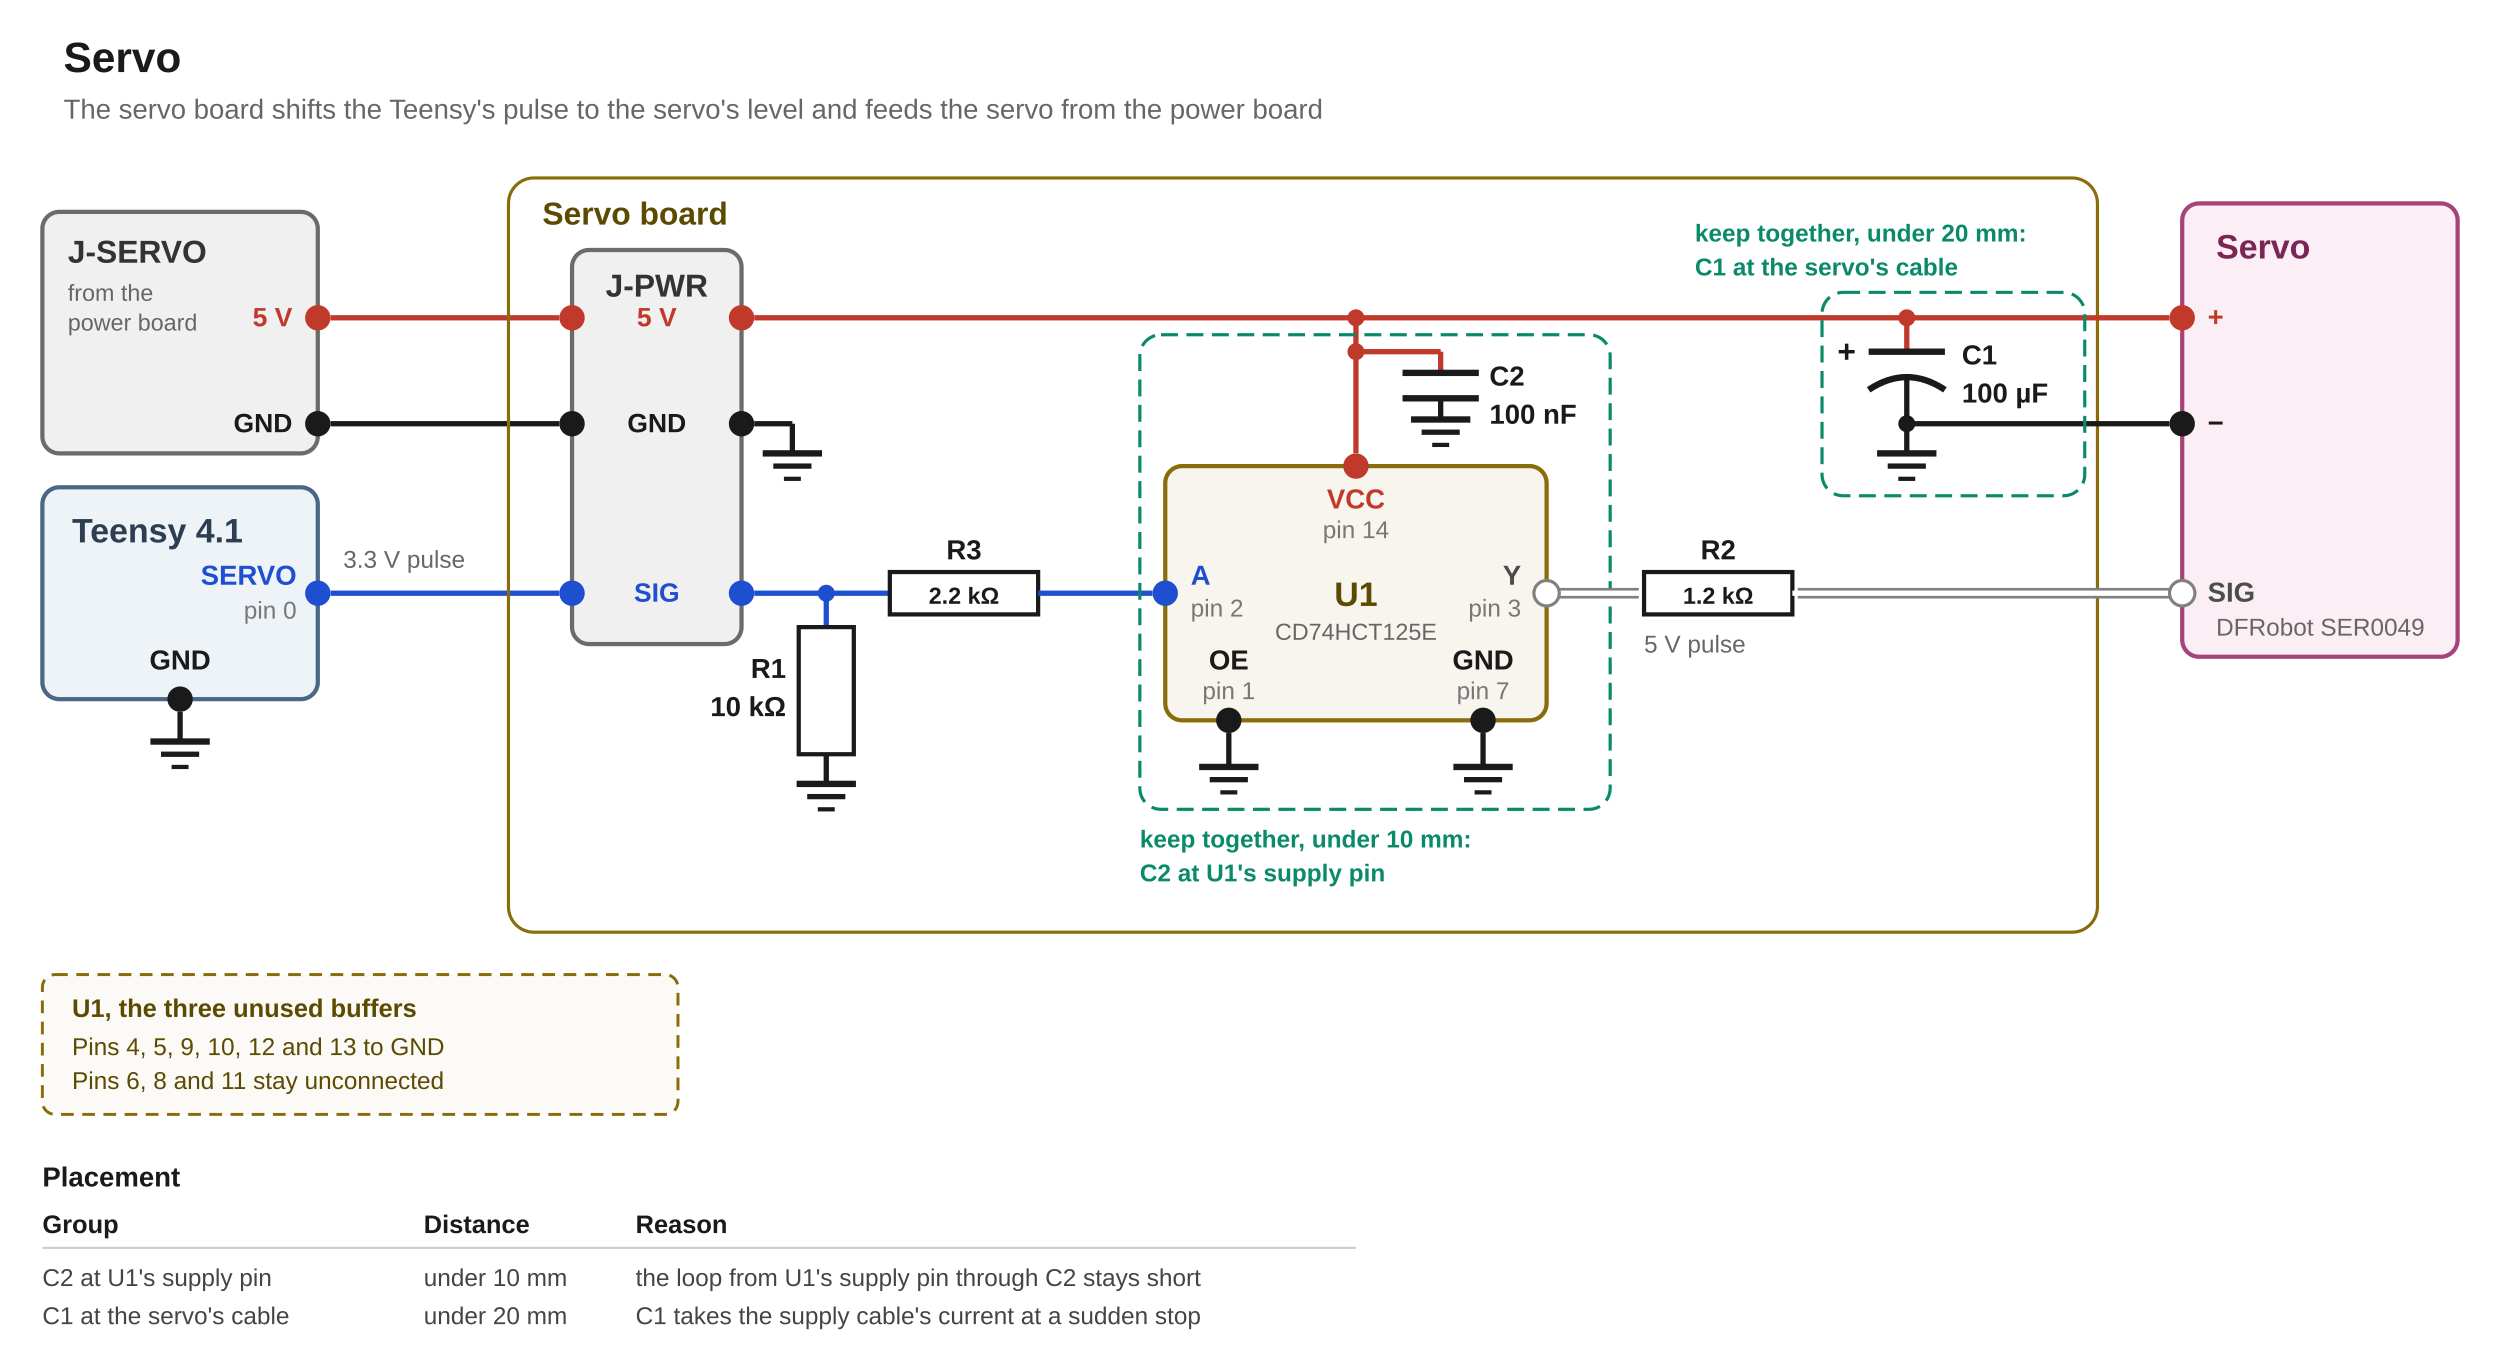
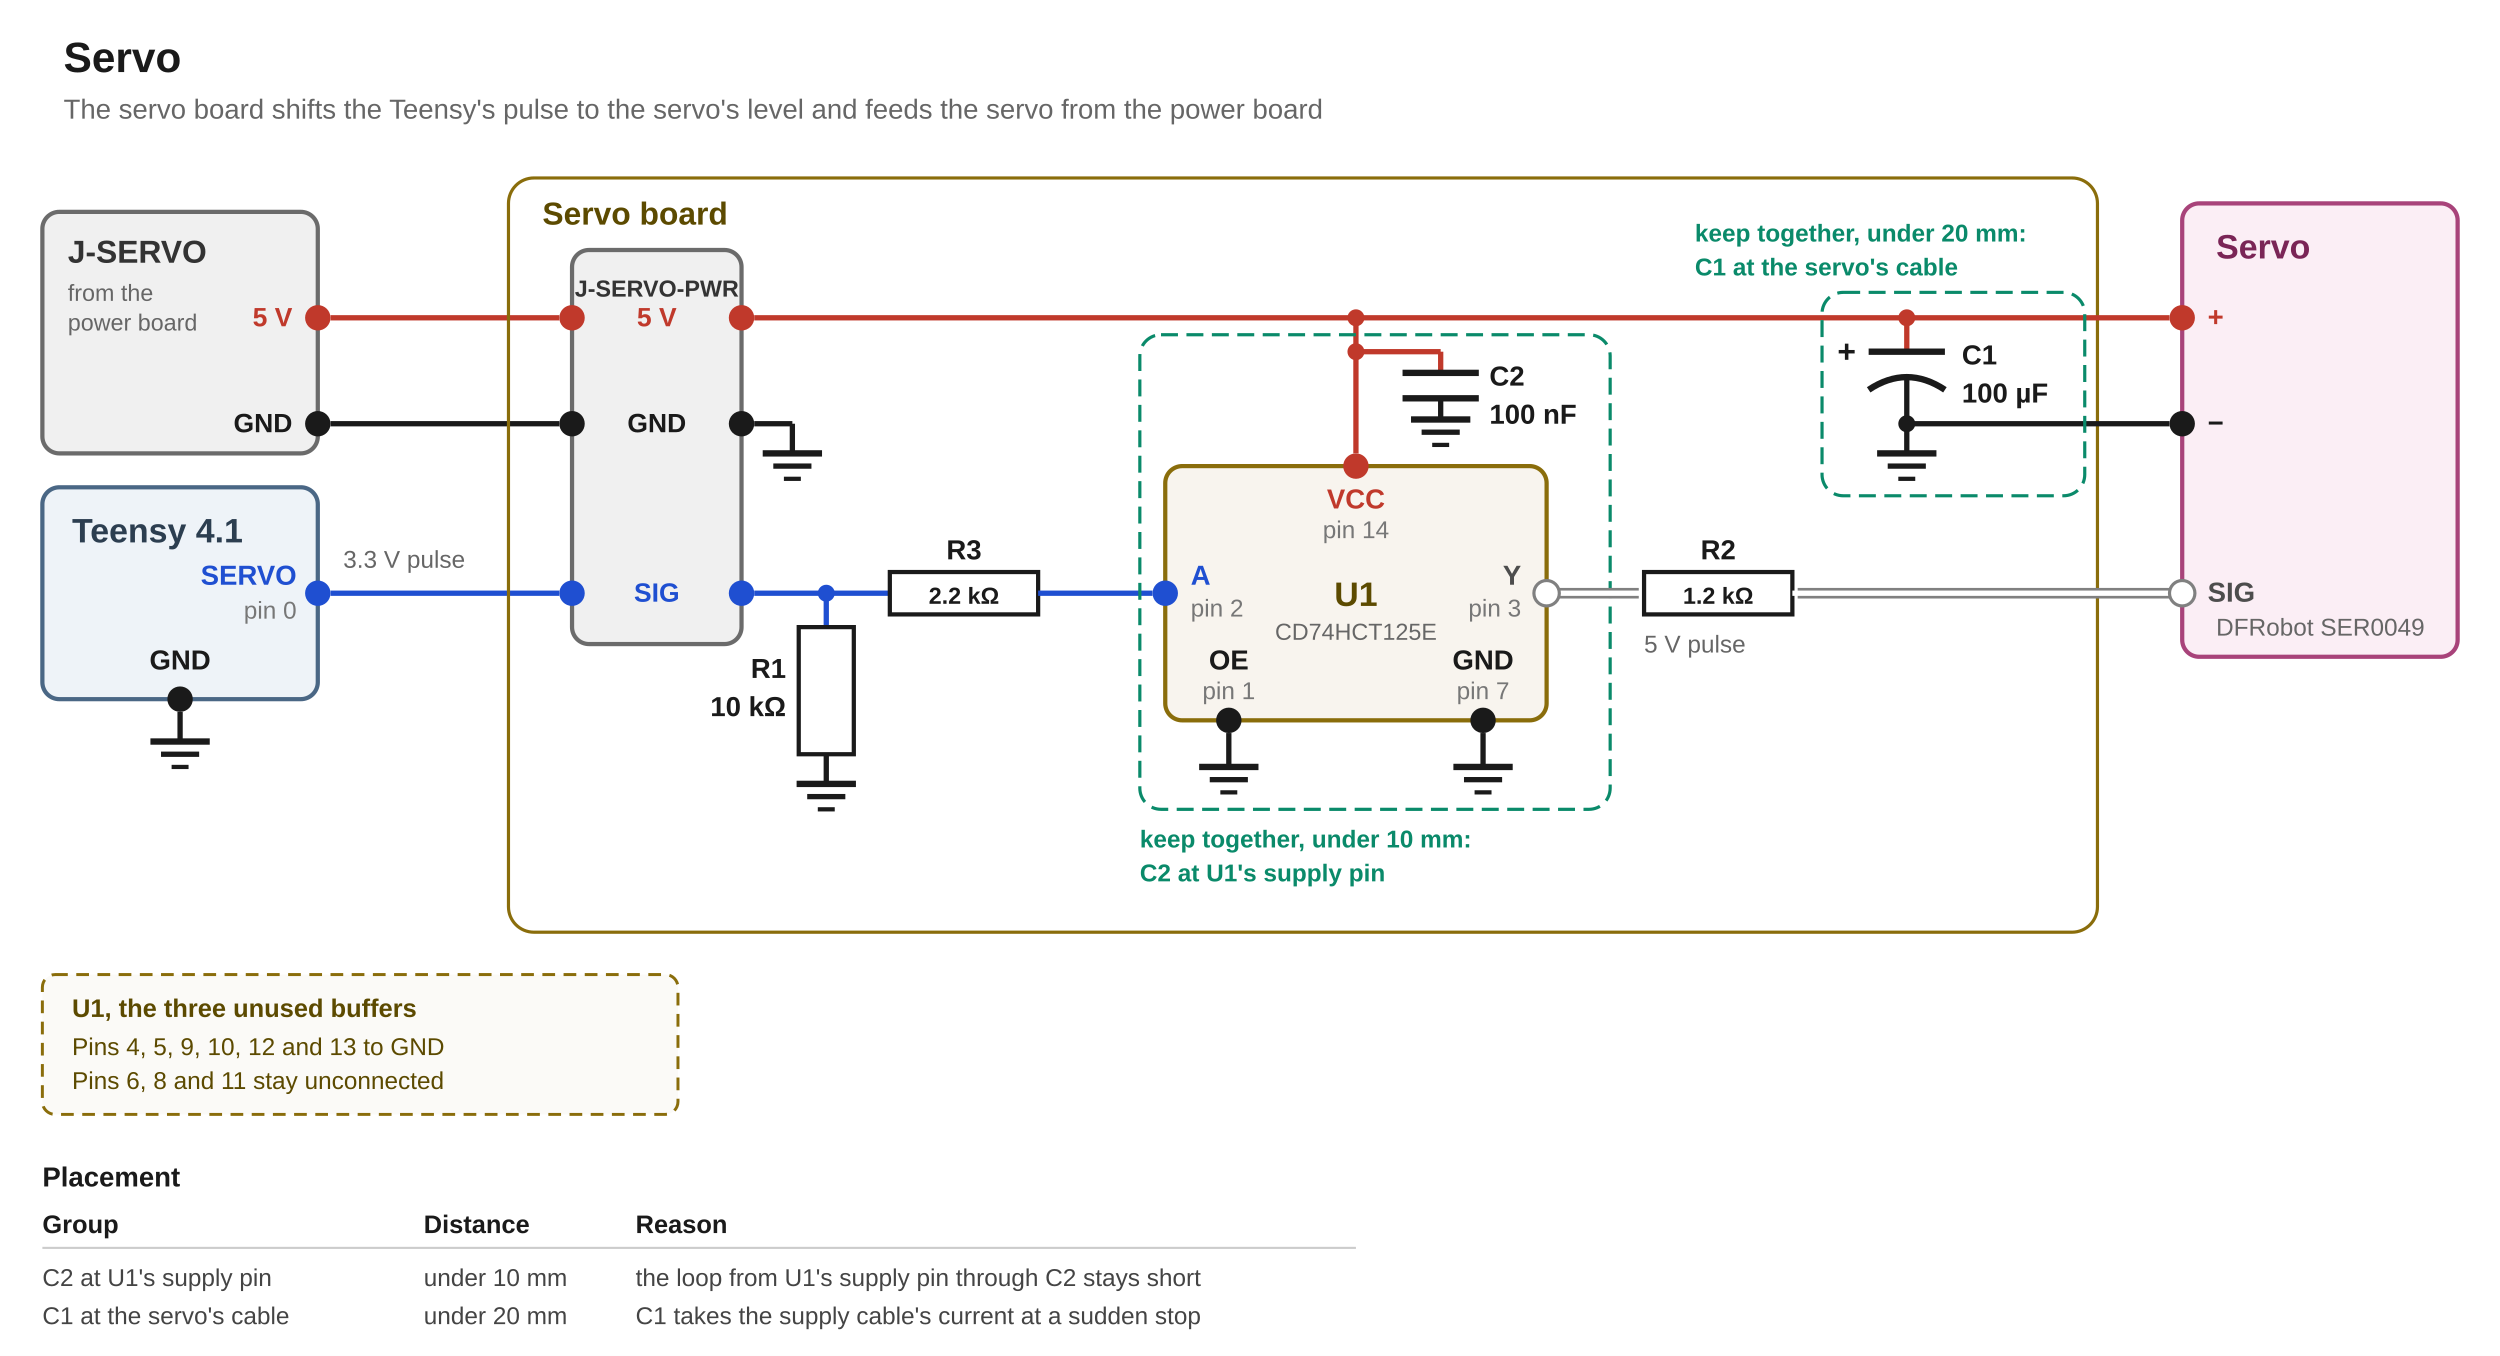
<svg xmlns="http://www.w3.org/2000/svg" viewBox="0 0 1180 640" font-family="Segoe UI, Arial, sans-serif">
  <rect x="0" y="0" width="1180" height="640" fill="#ffffff" />
  <text x="30" y="34" font-size="20" font-weight="700" fill="#1a1a1a">Servo</text>
  <text x="30" y="56" font-size="13" fill="#666">The servo board shifts the Teensy's pulse to the servo's level and feeds the servo from the power board</text>
  <rect x="20" y="100" width="130" height="114" rx="8" fill="#f0f0f0" stroke="#6b6b6b" stroke-width="2" />
  <text x="32" y="124" font-size="15" font-weight="700" fill="#333333">J-SERVO</text>
  <text x="32" y="142" font-size="11" fill="#666">from the</text>
  <text x="32" y="156" font-size="11" fill="#666">power board</text>
  <circle cx="150" cy="150" r="6" fill="#c0392b" />
  <text x="138" y="154" text-anchor="end" font-size="12.5" font-weight="700" fill="#c0392b" data-fig="v_5v">5 V</text>
  <circle cx="150" cy="200" r="6" fill="#1a1a1a" />
  <text x="138" y="204" text-anchor="end" font-size="12.5" font-weight="700" fill="#1a1a1a">GND</text>
  <rect x="20" y="230" width="130" height="100" rx="8" fill="#eef3f8" stroke="#4a6785" stroke-width="2" />
  <text x="34" y="256" font-size="16" font-weight="700" fill="#2c3e50">Teensy 4.1</text>
  <circle cx="150" cy="280" r="6" fill="#1f4fd1" />
  <text x="140" y="276" text-anchor="end" font-size="13" font-weight="700" fill="#1f4fd1">SERVO</text>
  <text x="140" y="292" text-anchor="end" font-size="11.5" fill="#777" data-pin="Servo signal">pin 0</text>
  <circle cx="85" cy="330" r="6" fill="#1a1a1a" />
  <text x="85" y="316" text-anchor="middle" font-size="13" font-weight="700" fill="#1a1a1a">GND</text>
  <line x1="85" y1="336" x2="85" y2="350" stroke="#1a1a1a" stroke-width="2.5" />
  <line x1="71" y1="350" x2="99" y2="350" stroke="#1a1a1a" stroke-width="3" />
  <line x1="76" y1="356" x2="94" y2="356" stroke="#1a1a1a" stroke-width="2.5" />
  <line x1="81" y1="362" x2="89" y2="362" stroke="#1a1a1a" stroke-width="2" />
  <line x1="156" y1="150" x2="264" y2="150" stroke="#c0392b" stroke-width="2.5" />
  <line x1="156" y1="200" x2="264" y2="200" stroke="#1a1a1a" stroke-width="2.5" />
  <line x1="156" y1="280" x2="264" y2="280" stroke="#1f4fd1" stroke-width="2.5" />
  <text x="162" y="268" font-size="11.5" fill="#666" data-fig="v_3v3">3.3 V pulse</text>
  <rect x="240" y="84" width="750" height="356" rx="12" fill="none" stroke="#8a6d0b" stroke-width="1.5" />
  <text x="256" y="106" font-size="15" font-weight="700" fill="#5c4a00">Servo board</text>
  <rect x="270" y="118" width="80" height="186" rx="8" fill="#f0f0f0" stroke="#6b6b6b" stroke-width="2" />
-   <text x="310" y="140" text-anchor="middle" font-size="15" font-weight="700" fill="#333333">J-PWR</text>
+   <text x="310" y="140" text-anchor="middle" font-size="11" font-weight="700" fill="#333333">J-SERVO-PWR</text>
  <circle cx="270" cy="150" r="6" fill="#c0392b" />
  <circle cx="350" cy="150" r="6" fill="#c0392b" />
  <text x="310" y="154" text-anchor="middle" font-size="12.5" font-weight="700" fill="#c0392b" data-fig="v_5v">5 V</text>
  <circle cx="270" cy="200" r="6" fill="#1a1a1a" />
  <circle cx="350" cy="200" r="6" fill="#1a1a1a" />
  <text x="310" y="204" text-anchor="middle" font-size="12.5" font-weight="700" fill="#1a1a1a">GND</text>
  <circle cx="270" cy="280" r="6" fill="#1f4fd1" />
  <circle cx="350" cy="280" r="6" fill="#1f4fd1" />
  <text x="310" y="284" text-anchor="middle" font-size="12.5" font-weight="700" fill="#1f4fd1">SIG</text>
  <line x1="356" y1="200" x2="374" y2="200" stroke="#1a1a1a" stroke-width="2.5" />
  <line x1="374" y1="200" x2="374" y2="214" stroke="#1a1a1a" stroke-width="2.5" />
  <line x1="360" y1="214" x2="388" y2="214" stroke="#1a1a1a" stroke-width="3" />
  <line x1="365" y1="220" x2="383" y2="220" stroke="#1a1a1a" stroke-width="2.5" />
  <line x1="370" y1="226" x2="378" y2="226" stroke="#1a1a1a" stroke-width="2" />
  <line x1="356" y1="280" x2="420" y2="280" stroke="#1f4fd1" stroke-width="2.5" />
  <circle cx="390" cy="280" r="4" fill="#1f4fd1" />
  <line x1="390" y1="280" x2="390" y2="296" stroke="#1f4fd1" stroke-width="2.5" />
  <rect x="377" y="296" width="26" height="60" fill="#fff" stroke="#1a1a1a" stroke-width="2" />
  <text x="371" y="320" text-anchor="end" font-size="13" font-weight="700" fill="#1a1a1a">R1</text>
  <text x="371" y="338" text-anchor="end" font-size="13" font-weight="700" fill="#1a1a1a" data-fig="r_pd">10 kΩ</text>
  <line x1="390" y1="356" x2="390" y2="370" stroke="#1a1a1a" stroke-width="2.5" />
  <line x1="376" y1="370" x2="404" y2="370" stroke="#1a1a1a" stroke-width="3" />
  <line x1="381" y1="376" x2="399" y2="376" stroke="#1a1a1a" stroke-width="2.5" />
  <line x1="386" y1="382" x2="394" y2="382" stroke="#1a1a1a" stroke-width="2" />
  <rect x="420" y="270" width="70" height="20" fill="#fff" stroke="#1a1a1a" stroke-width="2" />
  <text x="455" y="264" text-anchor="middle" font-size="13" font-weight="700" fill="#1a1a1a">R3</text>
  <text x="455" y="285" text-anchor="middle" font-size="11" font-weight="700" fill="#1a1a1a" data-fig="r_in">2.2 kΩ</text>
  <line x1="490" y1="280" x2="544" y2="280" stroke="#1f4fd1" stroke-width="2.5" />
  <rect x="550" y="220" width="180" height="120" rx="8" fill="#f8f4ee" stroke="#8a6d0b" stroke-width="2" />
  <text x="640" y="286" text-anchor="middle" font-size="16" font-weight="700" fill="#5c4a00">U1</text>
  <text x="640" y="302" text-anchor="middle" font-size="11" fill="#666">CD74HCT125E</text>
  <circle cx="640" cy="220" r="6" fill="#c0392b" />
  <text x="640" y="240" text-anchor="middle" font-size="13" font-weight="700" fill="#c0392b">VCC</text>
  <text x="640" y="254" text-anchor="middle" font-size="11.5" fill="#777">pin 14</text>
  <circle cx="550" cy="280" r="6" fill="#1f4fd1" />
  <text x="562" y="276" font-size="13" font-weight="700" fill="#1f4fd1">A</text>
  <text x="562" y="291" font-size="11.5" fill="#777">pin 2</text>
  <text x="718" y="276" text-anchor="end" font-size="13" font-weight="700" fill="#4d4d4d">Y</text>
  <text x="718" y="291" text-anchor="end" font-size="11.5" fill="#777">pin 3</text>
  <circle cx="580" cy="340" r="6" fill="#1a1a1a" />
  <text x="580" y="316" text-anchor="middle" font-size="13" font-weight="700" fill="#1a1a1a">OE</text>
  <text x="580" y="330" text-anchor="middle" font-size="11.5" fill="#777">pin 1</text>
  <circle cx="700" cy="340" r="6" fill="#1a1a1a" />
  <text x="700" y="316" text-anchor="middle" font-size="13" font-weight="700" fill="#1a1a1a">GND</text>
  <text x="700" y="330" text-anchor="middle" font-size="11.5" fill="#777">pin 7</text>
  <line x1="580" y1="346" x2="580" y2="362" stroke="#1a1a1a" stroke-width="2.5" />
  <line x1="566" y1="362" x2="594" y2="362" stroke="#1a1a1a" stroke-width="3" />
  <line x1="571" y1="368" x2="589" y2="368" stroke="#1a1a1a" stroke-width="2.5" />
  <line x1="576" y1="374" x2="584" y2="374" stroke="#1a1a1a" stroke-width="2" />
  <line x1="700" y1="346" x2="700" y2="362" stroke="#1a1a1a" stroke-width="2.5" />
  <line x1="686" y1="362" x2="714" y2="362" stroke="#1a1a1a" stroke-width="3" />
  <line x1="691" y1="368" x2="709" y2="368" stroke="#1a1a1a" stroke-width="2.5" />
  <line x1="696" y1="374" x2="704" y2="374" stroke="#1a1a1a" stroke-width="2" />
  <line x1="356" y1="150" x2="1024" y2="150" stroke="#c0392b" stroke-width="2.5" />
  <circle cx="640" cy="150" r="4" fill="#c0392b" />
  <line x1="640" y1="150" x2="640" y2="214" stroke="#c0392b" stroke-width="2.5" />
  <circle cx="640" cy="166" r="4" fill="#c0392b" />
  <line x1="640" y1="166" x2="680" y2="166" stroke="#c0392b" stroke-width="2.5" />
  <line x1="680" y1="166" x2="680" y2="176" stroke="#c0392b" stroke-width="2.5" />
  <line x1="662" y1="176" x2="698" y2="176" stroke="#1a1a1a" stroke-width="3" />
  <line x1="662" y1="188" x2="698" y2="188" stroke="#1a1a1a" stroke-width="3" />
  <line x1="680" y1="188" x2="680" y2="198" stroke="#1a1a1a" stroke-width="2.5" />
  <line x1="666" y1="198" x2="694" y2="198" stroke="#1a1a1a" stroke-width="3" />
  <line x1="671" y1="204" x2="689" y2="204" stroke="#1a1a1a" stroke-width="2.5" />
  <line x1="676" y1="210" x2="684" y2="210" stroke="#1a1a1a" stroke-width="2" />
  <text x="703" y="182" font-size="13" font-weight="700" fill="#1a1a1a">C2</text>
  <text x="703" y="200" font-size="13" font-weight="700" fill="#1a1a1a" data-fig="c_bypass">100 nF</text>
  <rect x="538" y="158" width="222" height="224" rx="10" fill="none" stroke="#0a8a6a" stroke-width="1.5" stroke-dasharray="8 4" />
  <text x="538" y="400" font-size="11.5" font-weight="700" fill="#0a8a6a" data-fig="place_bypass">keep together, under 10 mm:</text>
  <text x="538" y="416" font-size="11.5" font-weight="700" fill="#0a8a6a">C2 at U1's supply pin</text>
  <line x1="736" y1="280" x2="773.5" y2="280" stroke="#808080" stroke-width="5" />
  <line x1="736" y1="280" x2="776" y2="280" stroke="#ffffff" stroke-width="2.5" />
  <rect x="776" y="270" width="70" height="20" fill="#fff" stroke="#1a1a1a" stroke-width="2" />
  <text x="811" y="264" text-anchor="middle" font-size="13" font-weight="700" fill="#1a1a1a">R2</text>
  <text x="811" y="285" text-anchor="middle" font-size="11" font-weight="700" fill="#1a1a1a" data-fig="r_series">1.2 kΩ</text>
  <line x1="848.5" y1="280" x2="1024" y2="280" stroke="#808080" stroke-width="5" />
  <line x1="846" y1="280" x2="1024" y2="280" stroke="#ffffff" stroke-width="2.5" />
  <text x="776" y="308" font-size="11.5" fill="#666" data-fig="v_5v">5 V pulse</text>
  <circle cx="900" cy="150" r="4" fill="#c0392b" />
  <line x1="900" y1="150" x2="900" y2="166" stroke="#c0392b" stroke-width="2.5" />
  <line x1="882" y1="166" x2="918" y2="166" stroke="#1a1a1a" stroke-width="3" />
  <path d="M 882 184 Q 900 172 918 184" fill="none" stroke="#1a1a1a" stroke-width="3" />
  <text x="876" y="171" text-anchor="end" font-size="15" font-weight="700" fill="#1a1a1a">+</text>
  <line x1="900" y1="178" x2="900" y2="214" stroke="#1a1a1a" stroke-width="2.5" />
  <circle cx="900" cy="200" r="4" fill="#1a1a1a" />
  <line x1="886" y1="214" x2="914" y2="214" stroke="#1a1a1a" stroke-width="3" />
  <line x1="891" y1="220" x2="909" y2="220" stroke="#1a1a1a" stroke-width="2.5" />
  <line x1="896" y1="226" x2="904" y2="226" stroke="#1a1a1a" stroke-width="2" />
  <line x1="900" y1="200" x2="1024" y2="200" stroke="#1a1a1a" stroke-width="2.5" />
  <text x="926" y="172" font-size="13" font-weight="700" fill="#1a1a1a">C1</text>
  <text x="926" y="190" font-size="13" font-weight="700" fill="#1a1a1a" data-fig="c_c1">100 µF</text>
  <rect x="860" y="138" width="124" height="96" rx="10" fill="none" stroke="#0a8a6a" stroke-width="1.5" stroke-dasharray="8 4" />
  <text x="800" y="114" font-size="11.5" font-weight="700" fill="#0a8a6a" data-fig="place_bulk">keep together, under 20 mm:</text>
  <text x="800" y="130" font-size="11.5" font-weight="700" fill="#0a8a6a">C1 at the servo's cable</text>
  <rect x="1030" y="96" width="130" height="214" rx="8" fill="#fbeef5" stroke="#a8437a" stroke-width="2" />
  <text x="1046" y="122" font-size="16" font-weight="700" fill="#7a2556">Servo</text>
  <text x="1046" y="300" font-size="11.5" fill="#666">DFRobot SER0049</text>
  <circle cx="1030" cy="150" r="6" fill="#c0392b" />
  <text x="1042" y="154" font-size="13" font-weight="700" fill="#c0392b">+</text>
  <circle cx="1030" cy="200" r="6" fill="#1a1a1a" />
  <text x="1042" y="204" font-size="13" font-weight="700" fill="#1a1a1a">−</text>
  <text x="1042" y="284" font-size="13" font-weight="700" fill="#4d4d4d">SIG</text>
  <rect x="20" y="460" width="300" height="66" rx="6" fill="#fbfaf7" stroke="#8a6d0b" stroke-width="1.4" stroke-dasharray="6 4" />
  <text x="34" y="480" font-size="12" font-weight="700" fill="#5c4a00">U1, the three unused buffers</text>
  <text x="34" y="498" font-size="11.5" fill="#5c4a00">Pins 4, 5, 9, 10, 12 and 13 to GND</text>
  <text x="34" y="514" font-size="11.5" fill="#5c4a00">Pins 6, 8 and 11 stay unconnected</text>
  <text x="20" y="560" font-size="13" font-weight="700" fill="#1a1a1a">Placement</text>
  <text x="20" y="582" font-size="12" font-weight="700" fill="#1a1a1a">Group</text>
  <text x="200" y="582" font-size="12" font-weight="700" fill="#1a1a1a">Distance</text>
  <text x="300" y="582" font-size="12" font-weight="700" fill="#1a1a1a">Reason</text>
  <line x1="20" y1="589" x2="640" y2="589" stroke="#ccc" stroke-width="1" />
  <text x="20" y="607" font-size="11.5" fill="#444">C2 at U1's supply pin</text>
  <text x="200" y="607" font-size="11.5" fill="#444" data-fig="place_bypass">under 10 mm</text>
  <text x="300" y="607" font-size="11.5" fill="#444">the loop from U1's supply pin through C2 stays short</text>
  <text x="20" y="625" font-size="11.5" fill="#444">C1 at the servo's cable</text>
  <text x="200" y="625" font-size="11.5" fill="#444" data-fig="place_bulk">under 20 mm</text>
  <text x="300" y="625" font-size="11.5" fill="#444">C1 takes the supply cable's current at a sudden stop</text>
  <circle cx="730" cy="280" r="6" fill="#ffffff" stroke="#808080" stroke-width="1.5" />
  <circle cx="1030" cy="280" r="6" fill="#ffffff" stroke="#808080" stroke-width="1.5" />
</svg>
